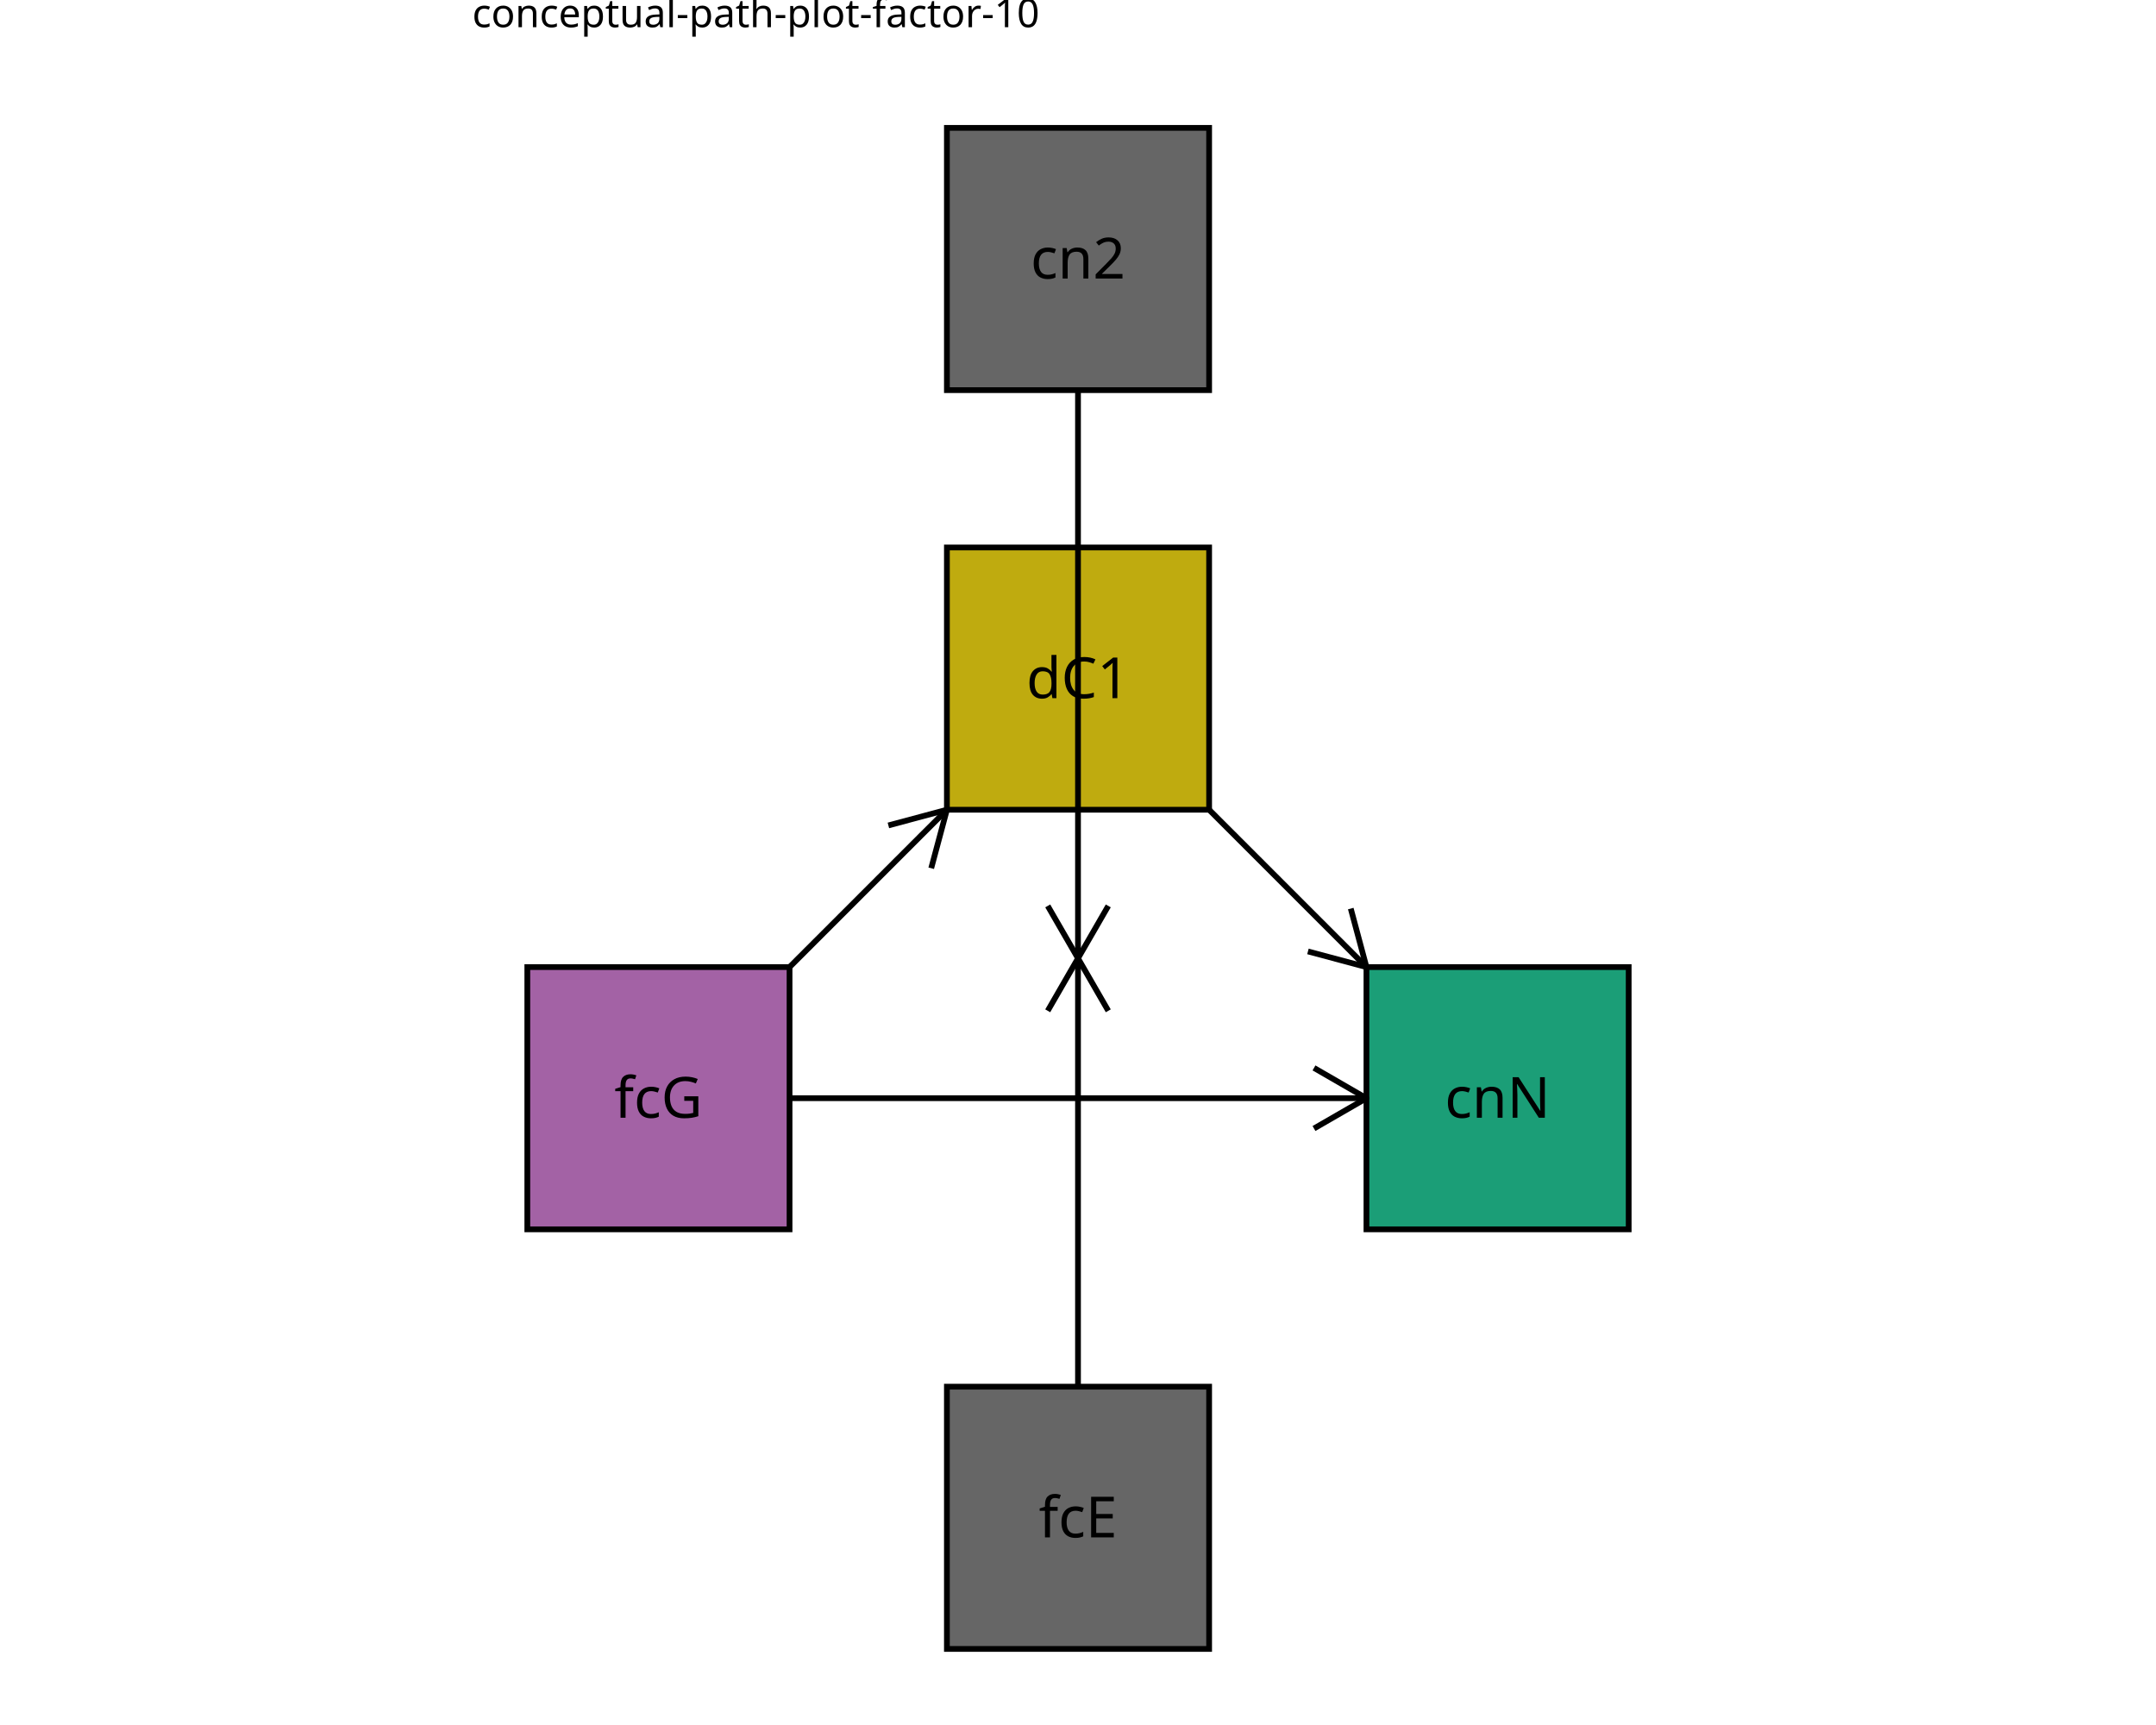
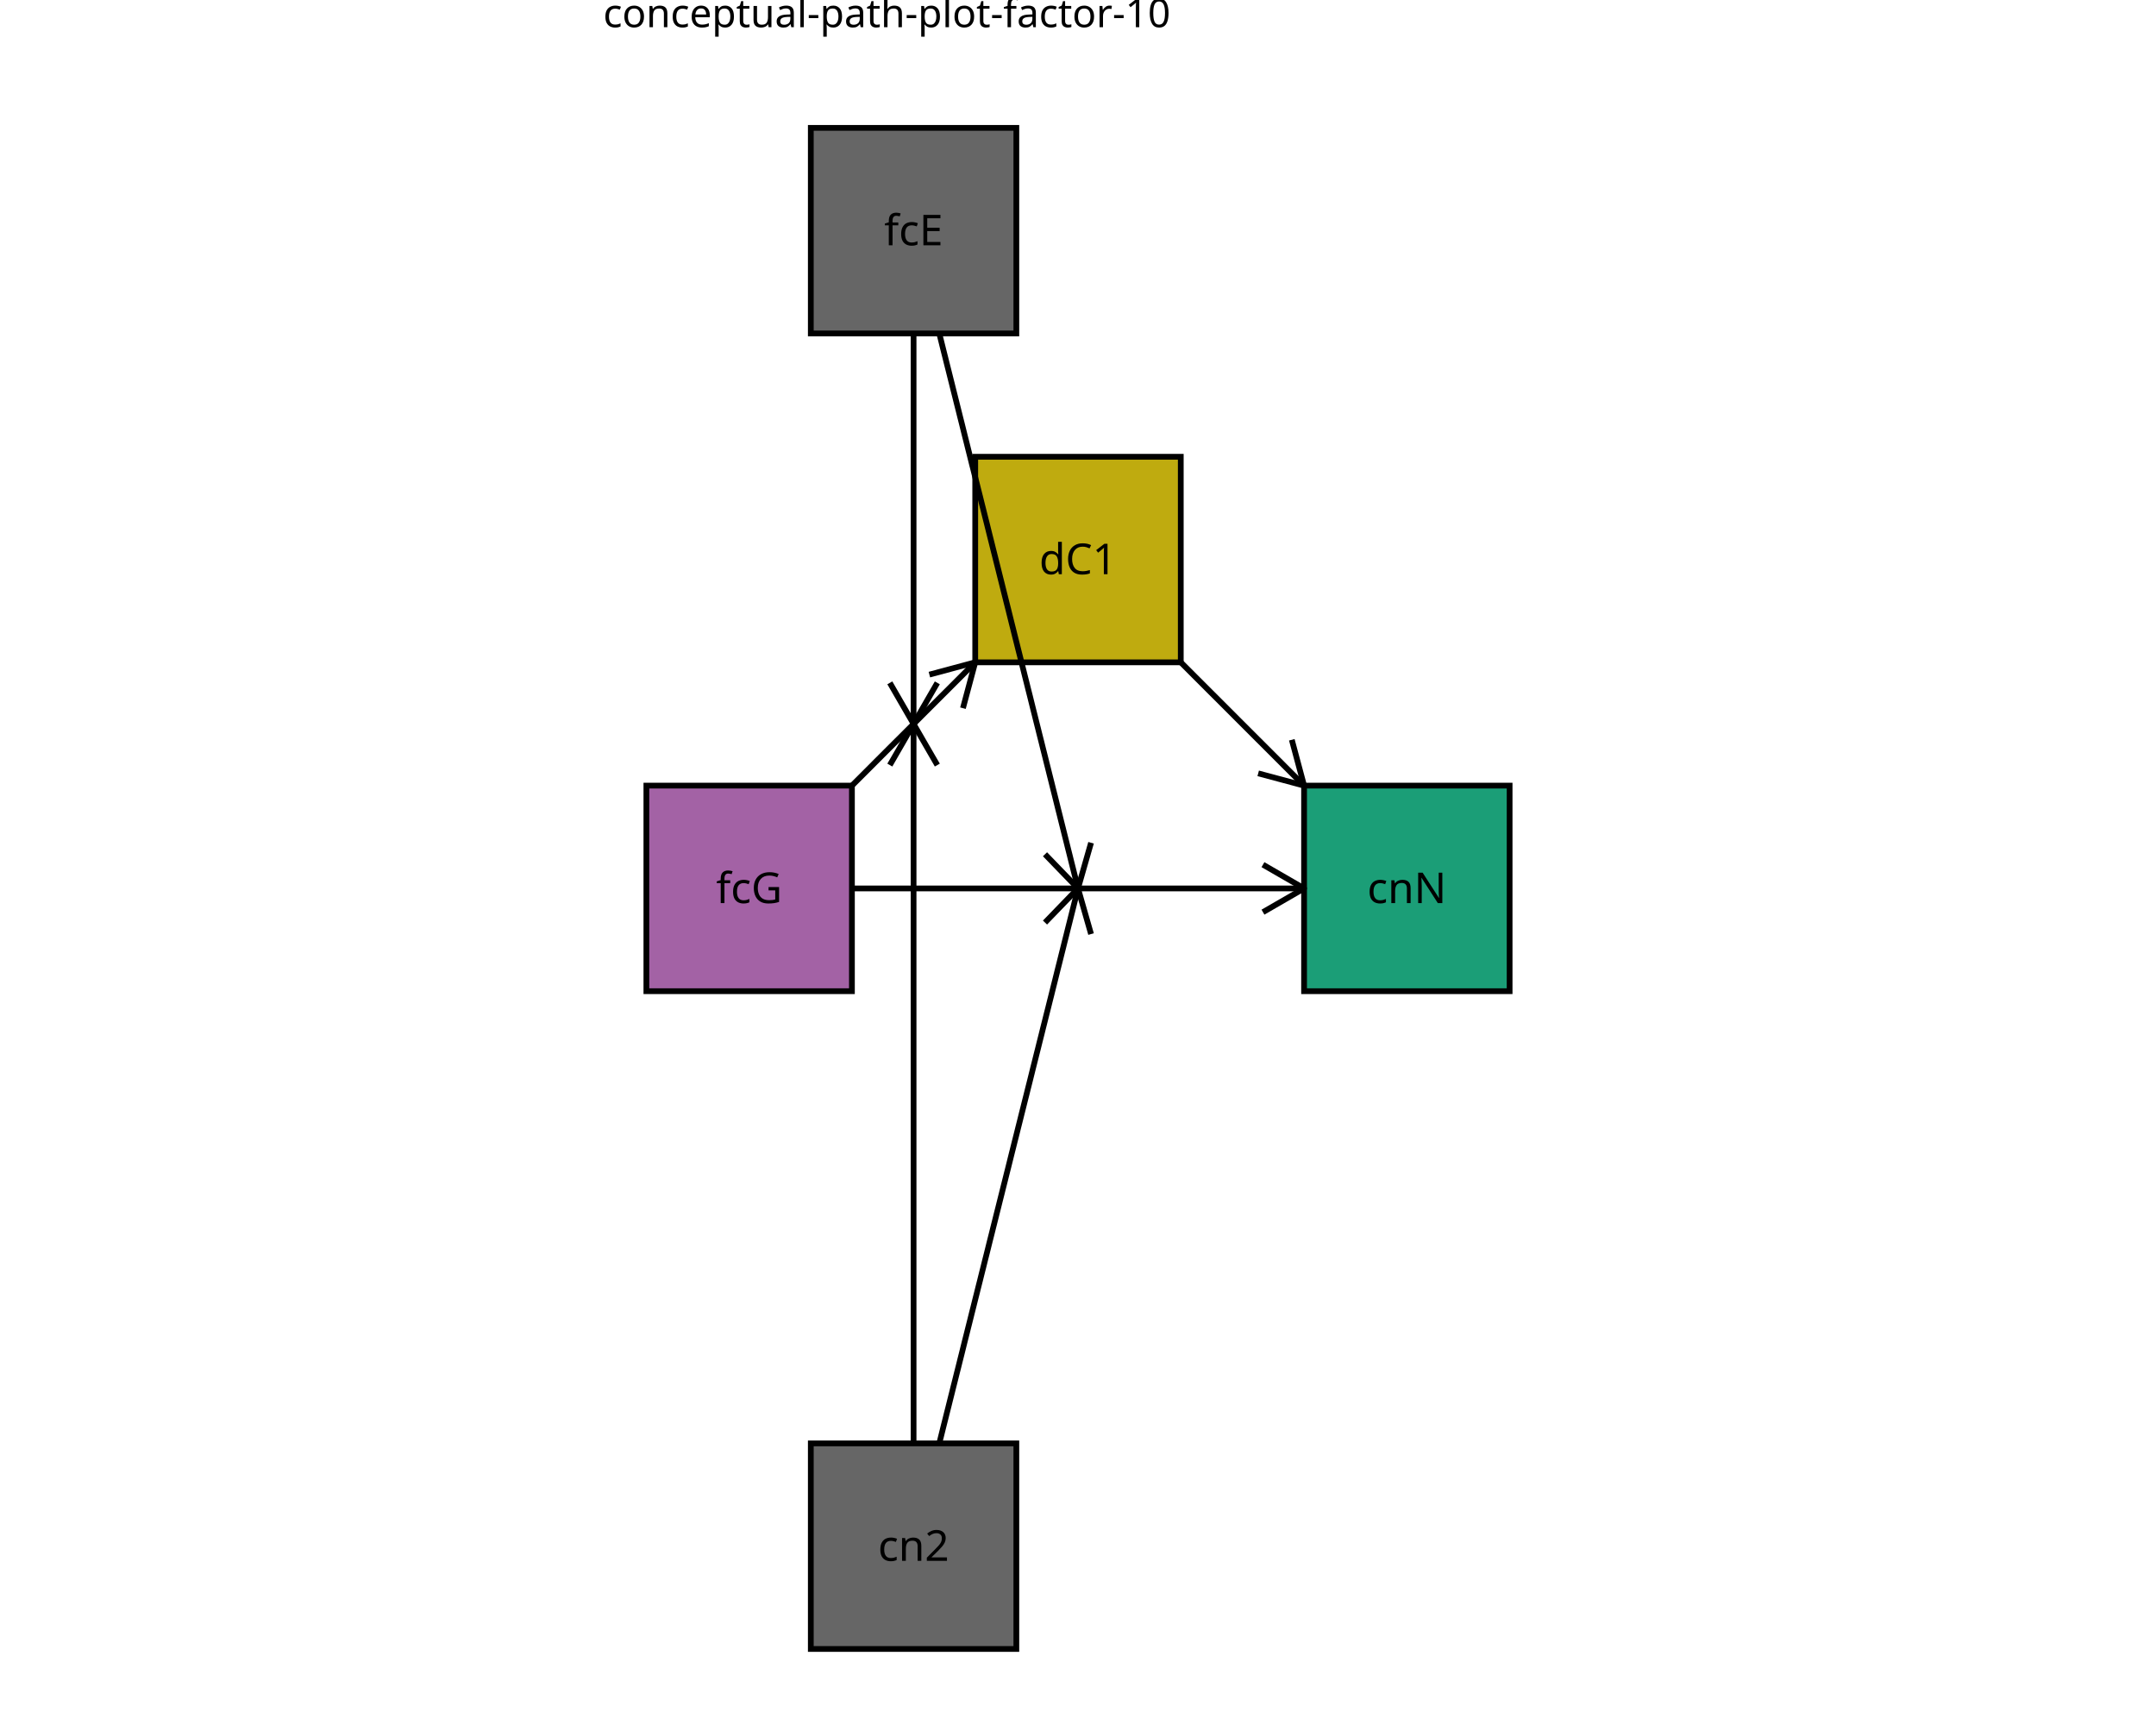
<svg xmlns="http://www.w3.org/2000/svg" class="svglite" data-engine-version="2.0" width="720.00pt" height="576.00pt" viewBox="0 0 720.00 576.00">
  <defs>
    <style type="text/css">
    .svglite line, .svglite polyline, .svglite polygon, .svglite path, .svglite rect, .svglite circle {
      fill: none;
      stroke: #000000;
      stroke-linecap: round;
      stroke-linejoin: round;
      stroke-miterlimit: 10.00;
    }
  </style>
  </defs>
  <rect width="100%" height="100%" style="stroke: none; fill: #FFFFFF;" />
  <defs>
    <clipPath id="cpMC4wMHw3MjAuMDB8MC4wMHw1NzYuMDA=">
      <rect x="0.00" y="0.00" width="720.00" height="576.00" />
    </clipPath>
  </defs>
  <g clip-path="url(#cpMC4wMHw3MjAuMDB8MC4wMHw1NzYuMDA=)">
</g>
  <defs>
-     <clipPath id="cpMTU3LjcxfDU2Mi4yOXwwLjAwfDU3Ni4wMA==">
-       <rect x="157.71" y="0.00" width="404.57" height="576.00" />
+     <clipPath id="cpMjAxLjQ1fDUxOC41NXwwLjAwfDU3Ni4wMA==">
+       <rect x="201.45" y="0.00" width="317.10" height="576.00" />
    </clipPath>
  </defs>
-   <g clip-path="url(#cpMTU3LjcxfDU2Mi4yOXwwLjAwfDU3Ni4wMA==)">
-     <rect x="157.71" y="0.00" width="404.57" height="576.00" style="stroke-width: 10.67; stroke: none;" />
+   <g clip-path="url(#cpMjAxLjQ1fDUxOC41NXwwLjAwfDU3Ni4wMA==)">
+     <rect x="201.45" y="0.00" width="317.10" height="576.00" style="stroke-width: 10.67; stroke: none;" />
  </g>
  <g clip-path="url(#cpMC4wMHw3MjAuMDB8MC4wMHw1NzYuMDA=)">
</g>
  <defs>
-     <clipPath id="cpMTU3LjcxfDU2Mi4yOXwxNy4zMHw1NzYuMDA=">
-       <rect x="157.71" y="17.30" width="404.57" height="558.70" />
+     <clipPath id="cpMjAxLjQ1fDUxOC41NXwxNy4zMHw1NzYuMDA=">
+       <rect x="201.45" y="17.30" width="317.10" height="558.70" />
    </clipPath>
  </defs>
-   <g clip-path="url(#cpMTU3LjcxfDU2Mi4yOXwxNy4zMHw1NzYuMDA=)">
-     <rect x="157.71" y="17.30" width="404.57" height="558.70" style="stroke-width: 10.67; stroke: none;" />
-     <rect x="176.10" y="322.92" width="87.57" height="87.57" style="stroke-width: 1.92; stroke-linecap: butt; stroke-linejoin: miter; fill: #A362A5;" />
-     <rect x="456.33" y="322.92" width="87.57" height="87.57" style="stroke-width: 1.92; stroke-linecap: butt; stroke-linejoin: miter; fill: #1B9E77;" />
-     <rect x="316.22" y="182.81" width="87.57" height="87.57" style="stroke-width: 1.92; stroke-linecap: butt; stroke-linejoin: miter; fill: #BFAB0F;" />
-     <rect x="316.22" y="463.03" width="87.57" height="87.57" style="stroke-width: 1.92; stroke-linecap: butt; stroke-linejoin: miter; fill: #666666;" />
-     <rect x="316.22" y="42.70" width="87.57" height="87.57" style="stroke-width: 1.92; stroke-linecap: butt; stroke-linejoin: miter; fill: #666666;" />
-     <rect x="316.22" y="276.22" width="87.57" height="87.57" style="stroke-width: 1.92; stroke: none; stroke-linecap: butt; stroke-linejoin: miter;" />
-     <rect x="316.22" y="276.22" width="87.57" height="87.57" style="stroke-width: 1.92; stroke: none; stroke-linecap: butt; stroke-linejoin: miter;" />
-     <polyline points="263.67,366.71 265.18,366.71 268.01,366.71 270.84,366.71 273.67,366.71 276.50,366.71 279.33,366.71 282.16,366.71 284.99,366.71 287.82,366.71 290.65,366.71 293.48,366.71 296.31,366.71 299.14,366.71 301.97,366.71 304.80,366.71 307.63,366.71 310.47,366.71 313.30,366.71 316.13,366.71 318.96,366.71 321.79,366.71 324.62,366.71 327.45,366.71 330.28,366.71 333.11,366.71 335.94,366.71 338.77,366.71 341.60,366.71 344.43,366.71 347.26,366.71 350.09,366.71 352.92,366.71 355.75,366.71 358.58,366.71 361.42,366.71 364.25,366.71 367.08,366.71 369.91,366.71 372.74,366.71 375.57,366.71 378.40,366.71 381.23,366.71 384.06,366.71 386.89,366.71 389.72,366.71 392.55,366.71 395.38,366.71 398.21,366.71 401.04,366.71 403.87,366.71 406.70,366.71 409.53,366.71 412.37,366.71 415.20,366.71 418.03,366.71 420.86,366.71 423.69,366.71 426.52,366.71 429.35,366.71 432.18,366.71 435.01,366.71 437.84,366.71 440.67,366.71 443.50,366.71 446.33,366.71 449.16,366.71 451.99,366.71 454.82,366.71 456.33,366.71 " style="stroke-width: 1.92; stroke-linecap: butt;" />
-     <polyline points="438.81,376.82 456.33,366.71 438.81,356.59 " style="stroke-width: 1.92; stroke-linecap: butt;" />
-     <polyline points="263.67,322.92 263.76,322.83 265.18,321.42 266.59,320.00 268.01,318.59 269.42,317.17 270.84,315.76 272.25,314.34 273.67,312.93 275.08,311.51 276.50,310.10 277.91,308.68 279.33,307.27 280.74,305.85 282.16,304.44 283.58,303.02 284.99,301.61 286.41,300.19 287.82,298.77 289.24,297.36 290.65,295.94 292.07,294.53 293.48,293.11 294.90,291.70 296.31,290.28 297.73,288.87 299.14,287.45 300.56,286.04 301.97,284.62 303.39,283.21 304.80,281.79 306.22,280.38 307.63,278.96 309.05,277.55 310.47,276.13 311.88,274.72 313.30,273.30 314.71,271.88 316.13,270.47 316.22,270.38 " style="stroke-width: 1.92; stroke-linecap: butt;" />
-     <polyline points="310.98,289.92 316.22,270.38 296.68,275.62 " style="stroke-width: 1.92; stroke-linecap: butt;" />
-     <polyline points="403.78,270.38 403.87,270.47 405.29,271.88 406.70,273.30 408.12,274.72 409.53,276.13 410.95,277.55 412.37,278.96 413.78,280.38 415.20,281.79 416.61,283.21 418.03,284.62 419.44,286.04 420.86,287.45 422.27,288.87 423.69,290.28 425.10,291.70 426.52,293.11 427.93,294.53 429.35,295.94 430.76,297.36 432.18,298.77 433.59,300.19 435.01,301.61 436.42,303.02 437.84,304.44 439.26,305.85 440.67,307.27 442.09,308.68 443.50,310.10 444.92,311.51 446.33,312.93 447.75,314.34 449.16,315.76 450.58,317.17 451.99,318.59 453.41,320.00 454.82,321.42 456.24,322.83 456.33,322.92 " style="stroke-width: 1.92; stroke-linecap: butt;" />
-     <polyline points="436.79,317.69 456.33,322.92 451.09,303.38 " style="stroke-width: 1.92; stroke-linecap: butt;" />
-     <polyline points="360.00,463.03 360.00,461.53 360.00,459.64 360.00,457.76 360.00,455.87 360.00,453.98 360.00,452.10 360.00,450.21 360.00,448.32 360.00,446.43 360.00,444.55 360.00,442.66 360.00,440.77 360.00,438.89 360.00,437.00 360.00,435.11 360.00,433.23 360.00,431.34 360.00,429.45 360.00,427.56 360.00,425.68 360.00,423.79 360.00,421.90 360.00,420.02 360.00,418.13 360.00,416.24 360.00,414.36 360.00,412.47 360.00,410.58 360.00,408.69 360.00,406.81 360.00,404.92 360.00,403.03 360.00,401.15 360.00,399.26 360.00,397.37 360.00,395.49 360.00,393.60 360.00,391.71 360.00,389.82 360.00,387.94 360.00,386.05 360.00,384.16 360.00,382.28 360.00,380.39 360.00,378.50 360.00,376.61 360.00,374.73 360.00,372.84 360.00,370.95 360.00,369.07 360.00,367.18 360.00,365.29 360.00,363.41 360.00,361.52 360.00,359.63 360.00,357.74 360.00,355.86 360.00,353.97 360.00,352.08 360.00,350.20 360.00,348.31 360.00,346.42 360.00,344.54 360.00,342.65 360.00,340.76 360.00,338.87 360.00,336.99 360.00,335.10 360.00,333.21 360.00,331.33 360.00,329.44 360.00,327.55 360.00,325.67 360.00,323.78 360.00,321.89 360.00,320.00 " style="stroke-width: 1.92; stroke-linecap: butt;" />
-     <polyline points="370.11,337.52 360.00,320.00 349.89,337.52 " style="stroke-width: 1.92; stroke-linecap: butt;" />
-     <polyline points="360.00,130.27 360.00,131.30 360.00,133.66 360.00,136.02 360.00,138.38 360.00,140.74 360.00,143.10 360.00,145.45 360.00,147.81 360.00,150.17 360.00,152.53 360.00,154.89 360.00,157.25 360.00,159.61 360.00,161.97 360.00,164.32 360.00,166.68 360.00,169.04 360.00,171.40 360.00,173.76 360.00,176.12 360.00,178.48 360.00,180.84 360.00,183.19 360.00,185.55 360.00,187.91 360.00,190.27 360.00,192.63 360.00,194.99 360.00,197.35 360.00,199.71 360.00,202.06 360.00,204.42 360.00,206.78 360.00,209.14 360.00,211.50 360.00,213.86 360.00,216.22 360.00,218.58 360.00,220.93 360.00,223.29 360.00,225.65 360.00,228.01 360.00,230.37 360.00,232.73 360.00,235.09 360.00,237.45 360.00,239.81 360.00,242.16 360.00,244.52 360.00,246.88 360.00,249.24 360.00,251.60 360.00,253.96 360.00,256.32 360.00,258.68 360.00,261.03 360.00,263.39 360.00,265.75 360.00,268.11 360.00,270.47 360.00,272.83 360.00,275.19 360.00,277.55 360.00,279.90 360.00,282.26 360.00,284.62 360.00,286.98 360.00,289.34 360.00,291.70 360.00,294.06 360.00,296.42 360.00,298.77 360.00,301.13 360.00,303.49 360.00,305.85 360.00,308.21 360.00,310.57 360.00,312.93 360.00,315.29 360.00,317.65 360.00,320.00 " style="stroke-width: 1.92; stroke-linecap: butt;" />
-     <polyline points="349.89,302.49 360.00,320.00 370.11,302.49 " style="stroke-width: 1.92; stroke-linecap: butt;" />
-     <text x="219.89" y="373.23" text-anchor="middle" style="font-size: 18.97px; font-family: sans;" textLength="29.52px" lengthAdjust="spacingAndGlyphs">fcG</text>
-     <text x="500.11" y="373.23" text-anchor="middle" style="font-size: 18.97px; font-family: sans;" textLength="33.74px" lengthAdjust="spacingAndGlyphs">cnN</text>
-     <text x="360.00" y="233.12" text-anchor="middle" style="font-size: 18.97px; font-family: sans;" textLength="34.80px" lengthAdjust="spacingAndGlyphs">dC1</text>
-     <text x="360.00" y="513.35" text-anchor="middle" style="font-size: 18.97px; font-family: sans;" textLength="27.42px" lengthAdjust="spacingAndGlyphs">fcE</text>
-     <text x="360.00" y="93.01" text-anchor="middle" style="font-size: 18.97px; font-family: sans;" textLength="30.59px" lengthAdjust="spacingAndGlyphs">cn2</text>
+   <g clip-path="url(#cpMjAxLjQ1fDUxOC41NXwxNy4zMHw1NzYuMDA=)">
+     <rect x="201.45" y="17.30" width="317.10" height="558.70" style="stroke-width: 10.67; stroke: none;" />
+     <rect x="215.86" y="262.33" width="68.64" height="68.64" style="stroke-width: 1.92; stroke-linecap: butt; stroke-linejoin: miter; fill: #A362A5;" />
+     <rect x="435.50" y="262.33" width="68.64" height="68.64" style="stroke-width: 1.92; stroke-linecap: butt; stroke-linejoin: miter; fill: #1B9E77;" />
+     <rect x="325.68" y="152.52" width="68.64" height="68.64" style="stroke-width: 1.92; stroke-linecap: butt; stroke-linejoin: miter; fill: #BFAB0F;" />
+     <rect x="270.77" y="42.70" width="68.64" height="68.64" style="stroke-width: 1.92; stroke-linecap: butt; stroke-linejoin: miter; fill: #666666;" />
+     <rect x="270.77" y="481.97" width="68.64" height="68.64" style="stroke-width: 1.92; stroke-linecap: butt; stroke-linejoin: miter; fill: #666666;" />
+     <rect x="325.68" y="262.33" width="68.64" height="68.64" style="stroke-width: 1.92; stroke: none; stroke-linecap: butt; stroke-linejoin: miter;" />
+     <rect x="270.77" y="207.43" width="68.64" height="68.64" style="stroke-width: 1.92; stroke: none; stroke-linecap: butt; stroke-linejoin: miter;" />
+     <rect x="325.68" y="262.33" width="68.64" height="68.64" style="stroke-width: 1.92; stroke: none; stroke-linecap: butt; stroke-linejoin: miter;" />
+     <rect x="270.77" y="207.43" width="68.64" height="68.64" style="stroke-width: 1.92; stroke: none; stroke-linecap: butt; stroke-linejoin: miter;" />
+     <polyline points="284.50,296.65 285.68,296.65 287.90,296.65 290.12,296.65 292.33,296.65 294.55,296.65 296.77,296.65 298.99,296.65 301.21,296.65 303.43,296.65 305.65,296.65 307.86,296.65 310.08,296.65 312.30,296.65 314.52,296.65 316.74,296.65 318.96,296.65 321.18,296.65 323.39,296.65 325.61,296.65 327.83,296.65 330.05,296.65 332.27,296.65 334.49,296.65 336.71,296.65 338.92,296.65 341.14,296.65 343.36,296.65 345.58,296.65 347.80,296.65 350.02,296.65 352.24,296.65 354.45,296.65 356.67,296.65 358.89,296.65 361.11,296.65 363.33,296.65 365.55,296.65 367.76,296.65 369.98,296.65 372.20,296.65 374.42,296.65 376.64,296.65 378.86,296.65 381.08,296.65 383.29,296.65 385.51,296.65 387.73,296.65 389.95,296.65 392.17,296.65 394.39,296.65 396.61,296.65 398.82,296.65 401.04,296.65 403.26,296.65 405.48,296.65 407.70,296.65 409.92,296.65 412.14,296.65 414.35,296.65 416.57,296.65 418.79,296.65 421.01,296.65 423.23,296.65 425.45,296.65 427.67,296.65 429.88,296.65 432.10,296.65 434.32,296.65 435.50,296.65 " style="stroke-width: 1.92; stroke-linecap: butt;" />
+     <polyline points="421.77,304.58 435.50,296.65 421.77,288.72 " style="stroke-width: 1.92; stroke-linecap: butt;" />
+     <polyline points="313.67,481.97 313.97,480.79 314.52,478.57 315.07,476.35 315.63,474.13 316.18,471.92 316.74,469.70 317.29,467.48 317.85,465.26 318.40,463.04 318.96,460.82 319.51,458.60 320.07,456.39 320.62,454.17 321.18,451.95 321.73,449.73 322.28,447.51 322.84,445.29 323.39,443.08 323.95,440.86 324.50,438.64 325.06,436.42 325.61,434.20 326.17,431.98 326.72,429.76 327.28,427.55 327.83,425.33 328.39,423.11 328.94,420.89 329.50,418.67 330.05,416.45 330.60,414.23 331.16,412.02 331.71,409.80 332.27,407.58 332.82,405.36 333.38,403.14 333.93,400.92 334.49,398.70 335.04,396.49 335.60,394.27 336.15,392.05 336.71,389.83 337.26,387.61 337.81,385.39 338.37,383.17 338.92,380.96 339.48,378.74 340.03,376.52 340.59,374.30 341.14,372.08 341.70,369.86 342.25,367.65 342.81,365.43 343.36,363.21 343.92,360.99 344.47,358.77 345.02,356.55 345.58,354.33 346.13,352.12 346.69,349.90 347.24,347.68 347.80,345.46 348.35,343.24 348.91,341.02 349.46,338.80 350.02,336.59 350.57,334.37 351.13,332.15 351.68,329.93 352.24,327.71 352.79,325.49 353.34,323.27 353.90,321.06 354.45,318.84 355.01,316.62 355.56,314.40 356.12,312.18 356.67,309.96 357.23,307.74 357.78,305.53 358.34,303.31 358.89,301.09 359.45,298.87 360.00,296.65 " style="stroke-width: 1.92; stroke-linecap: butt;" />
+     <polyline points="364.36,311.90 360.00,296.65 348.98,308.05 " style="stroke-width: 1.92; stroke-linecap: butt;" />
+     <polyline points="305.09,481.97 305.09,480.24 305.09,477.46 305.09,474.69 305.09,471.92 305.09,469.14 305.09,466.37 305.09,463.60 305.09,460.82 305.09,458.05 305.09,455.28 305.09,452.50 305.09,449.73 305.09,446.96 305.09,444.18 305.09,441.41 305.09,438.64 305.09,435.86 305.09,433.09 305.09,430.32 305.09,427.55 305.09,424.77 305.09,422.00 305.09,419.23 305.09,416.45 305.09,413.68 305.09,410.91 305.09,408.13 305.09,405.36 305.09,402.59 305.09,399.81 305.09,397.04 305.09,394.27 305.09,391.49 305.09,388.72 305.09,385.95 305.09,383.17 305.09,380.40 305.09,377.63 305.09,374.86 305.09,372.08 305.09,369.31 305.09,366.54 305.09,363.76 305.09,360.99 305.09,358.22 305.09,355.44 305.09,352.67 305.09,349.90 305.09,347.12 305.09,344.35 305.09,341.58 305.09,338.80 305.09,336.03 305.09,333.26 305.09,330.48 305.09,327.71 305.09,324.94 305.09,322.17 305.09,319.39 305.09,316.62 305.09,313.85 305.09,311.07 305.09,308.30 305.09,305.53 305.09,302.75 305.09,299.98 305.09,297.21 305.09,294.43 305.09,291.66 305.09,288.89 305.09,286.11 305.09,283.34 305.09,280.57 305.09,277.79 305.09,275.02 305.09,272.25 305.09,269.47 305.09,266.70 305.09,263.93 305.09,261.16 305.09,258.38 305.09,255.61 305.09,252.84 305.09,250.06 305.09,247.29 305.09,244.52 305.09,241.74 " style="stroke-width: 1.92; stroke-linecap: butt;" />
+     <polyline points="313.02,255.47 305.09,241.74 297.16,255.47 " style="stroke-width: 1.92; stroke-linecap: butt;" />
+     <polyline points="284.50,262.33 284.57,262.26 285.68,261.16 286.79,260.05 287.90,258.94 289.01,257.83 290.12,256.72 291.23,255.61 292.33,254.50 293.44,253.39 294.55,252.28 295.66,251.17 296.77,250.06 297.88,248.95 298.99,247.84 300.10,246.74 301.21,245.63 302.32,244.52 303.43,243.41 304.54,242.30 305.65,241.19 306.76,240.08 307.86,238.97 308.97,237.86 310.08,236.75 311.19,235.64 312.30,234.53 313.41,233.42 314.52,232.31 315.63,231.21 316.74,230.10 317.85,228.99 318.96,227.88 320.07,226.77 321.18,225.66 322.28,224.55 323.39,223.44 324.50,222.33 325.61,221.22 325.68,221.15 " style="stroke-width: 1.92; stroke-linecap: butt;" />
+     <polyline points="321.58,236.47 325.68,221.15 310.37,225.26 " style="stroke-width: 1.92; stroke-linecap: butt;" />
+     <polyline points="394.32,221.15 394.39,221.22 395.50,222.33 396.61,223.44 397.72,224.55 398.82,225.66 399.93,226.77 401.04,227.88 402.15,228.99 403.26,230.10 404.37,231.21 405.48,232.31 406.59,233.42 407.70,234.53 408.81,235.64 409.92,236.75 411.03,237.86 412.14,238.97 413.24,240.08 414.35,241.19 415.46,242.30 416.57,243.41 417.68,244.52 418.79,245.63 419.90,246.74 421.01,247.84 422.12,248.95 423.23,250.06 424.34,251.17 425.45,252.28 426.56,253.39 427.67,254.50 428.77,255.61 429.88,256.72 430.99,257.83 432.10,258.94 433.21,260.05 434.32,261.16 435.43,262.26 435.50,262.33 " style="stroke-width: 1.92; stroke-linecap: butt;" />
+     <polyline points="420.18,258.23 435.50,262.33 431.40,247.02 " style="stroke-width: 1.92; stroke-linecap: butt;" />
+     <polyline points="313.67,111.34 313.97,112.51 314.52,114.73 315.07,116.95 315.63,119.17 316.18,121.39 316.74,123.61 317.29,125.82 317.85,128.04 318.40,130.26 318.96,132.48 319.51,134.70 320.07,136.92 320.62,139.14 321.18,141.35 321.73,143.57 322.28,145.79 322.84,148.01 323.39,150.23 323.95,152.45 324.50,154.67 325.06,156.88 325.61,159.10 326.17,161.32 326.72,163.54 327.28,165.76 327.83,167.98 328.39,170.20 328.94,172.41 329.50,174.63 330.05,176.85 330.60,179.07 331.16,181.29 331.71,183.51 332.27,185.73 332.82,187.94 333.38,190.16 333.93,192.38 334.49,194.60 335.04,196.82 335.60,199.04 336.15,201.26 336.71,203.47 337.26,205.69 337.81,207.91 338.37,210.13 338.92,212.35 339.48,214.57 340.03,216.78 340.59,219.00 341.14,221.22 341.70,223.44 342.25,225.66 342.81,227.88 343.36,230.10 343.92,232.31 344.47,234.53 345.02,236.75 345.58,238.97 346.13,241.19 346.69,243.41 347.24,245.63 347.80,247.84 348.35,250.06 348.91,252.28 349.46,254.50 350.02,256.72 350.57,258.94 351.13,261.16 351.68,263.37 352.24,265.59 352.79,267.81 353.34,270.03 353.90,272.25 354.45,274.47 355.01,276.69 355.56,278.90 356.12,281.12 356.67,283.34 357.23,285.56 357.78,287.78 358.34,290.00 358.89,292.21 359.45,294.43 360.00,296.65 " style="stroke-width: 1.92; stroke-linecap: butt;" />
+     <polyline points="348.98,285.25 360.00,296.65 364.36,281.41 " style="stroke-width: 1.92; stroke-linecap: butt;" />
+     <polyline points="305.09,111.34 305.09,111.96 305.09,113.62 305.09,115.29 305.09,116.95 305.09,118.61 305.09,120.28 305.09,121.94 305.09,123.61 305.09,125.27 305.09,126.93 305.09,128.60 305.09,130.26 305.09,131.93 305.09,133.59 305.09,135.25 305.09,136.92 305.09,138.58 305.09,140.25 305.09,141.91 305.09,143.57 305.09,145.24 305.09,146.90 305.09,148.56 305.09,150.23 305.09,151.89 305.09,153.56 305.09,155.22 305.09,156.88 305.09,158.55 305.09,160.21 305.09,161.88 305.09,163.54 305.09,165.20 305.09,166.87 305.09,168.53 305.09,170.20 305.09,171.86 305.09,173.52 305.09,175.19 305.09,176.85 305.09,178.52 305.09,180.18 305.09,181.84 305.09,183.51 305.09,185.17 305.09,186.83 305.09,188.50 305.09,190.16 305.09,191.83 305.09,193.49 305.09,195.15 305.09,196.82 305.09,198.48 305.09,200.15 305.09,201.81 305.09,203.47 305.09,205.14 305.09,206.80 305.09,208.47 305.09,210.13 305.09,211.79 305.09,213.46 305.09,215.12 305.09,216.78 305.09,218.45 305.09,220.11 305.09,221.78 305.09,223.44 305.09,225.10 305.09,226.77 305.09,228.43 305.09,230.10 305.09,231.76 305.09,233.42 305.09,235.09 305.09,236.75 305.09,238.42 305.09,240.08 305.09,241.74 " style="stroke-width: 1.92; stroke-linecap: butt;" />
+     <polyline points="297.16,228.01 305.09,241.74 313.02,228.01 " style="stroke-width: 1.92; stroke-linecap: butt;" />
+     <text x="250.18" y="301.55" text-anchor="middle" style="font-size: 14.23px; font-family: sans;" textLength="22.14px" lengthAdjust="spacingAndGlyphs">fcG</text>
+     <text x="469.82" y="301.55" text-anchor="middle" style="font-size: 14.23px; font-family: sans;" textLength="25.31px" lengthAdjust="spacingAndGlyphs">cnN</text>
+     <text x="360.00" y="191.73" text-anchor="middle" style="font-size: 14.23px; font-family: sans;" textLength="26.10px" lengthAdjust="spacingAndGlyphs">dC1</text>
+     <text x="305.09" y="81.91" text-anchor="middle" style="font-size: 14.23px; font-family: sans;" textLength="20.56px" lengthAdjust="spacingAndGlyphs">fcE</text>
+     <text x="305.09" y="521.18" text-anchor="middle" style="font-size: 14.23px; font-family: sans;" textLength="22.94px" lengthAdjust="spacingAndGlyphs">cn2</text>
  </g>
  <g clip-path="url(#cpMC4wMHw3MjAuMDB8MC4wMHw1NzYuMDA=)">
-     <text x="157.71" y="9.08" style="font-size: 13.20px; font-family: sans;" textLength="176.12px" lengthAdjust="spacingAndGlyphs">conceptual-path-plot-factor-10</text>
+     <text x="201.45" y="9.08" style="font-size: 13.20px; font-family: sans;" textLength="176.12px" lengthAdjust="spacingAndGlyphs">conceptual-path-plot-factor-10</text>
  </g>
</svg>
